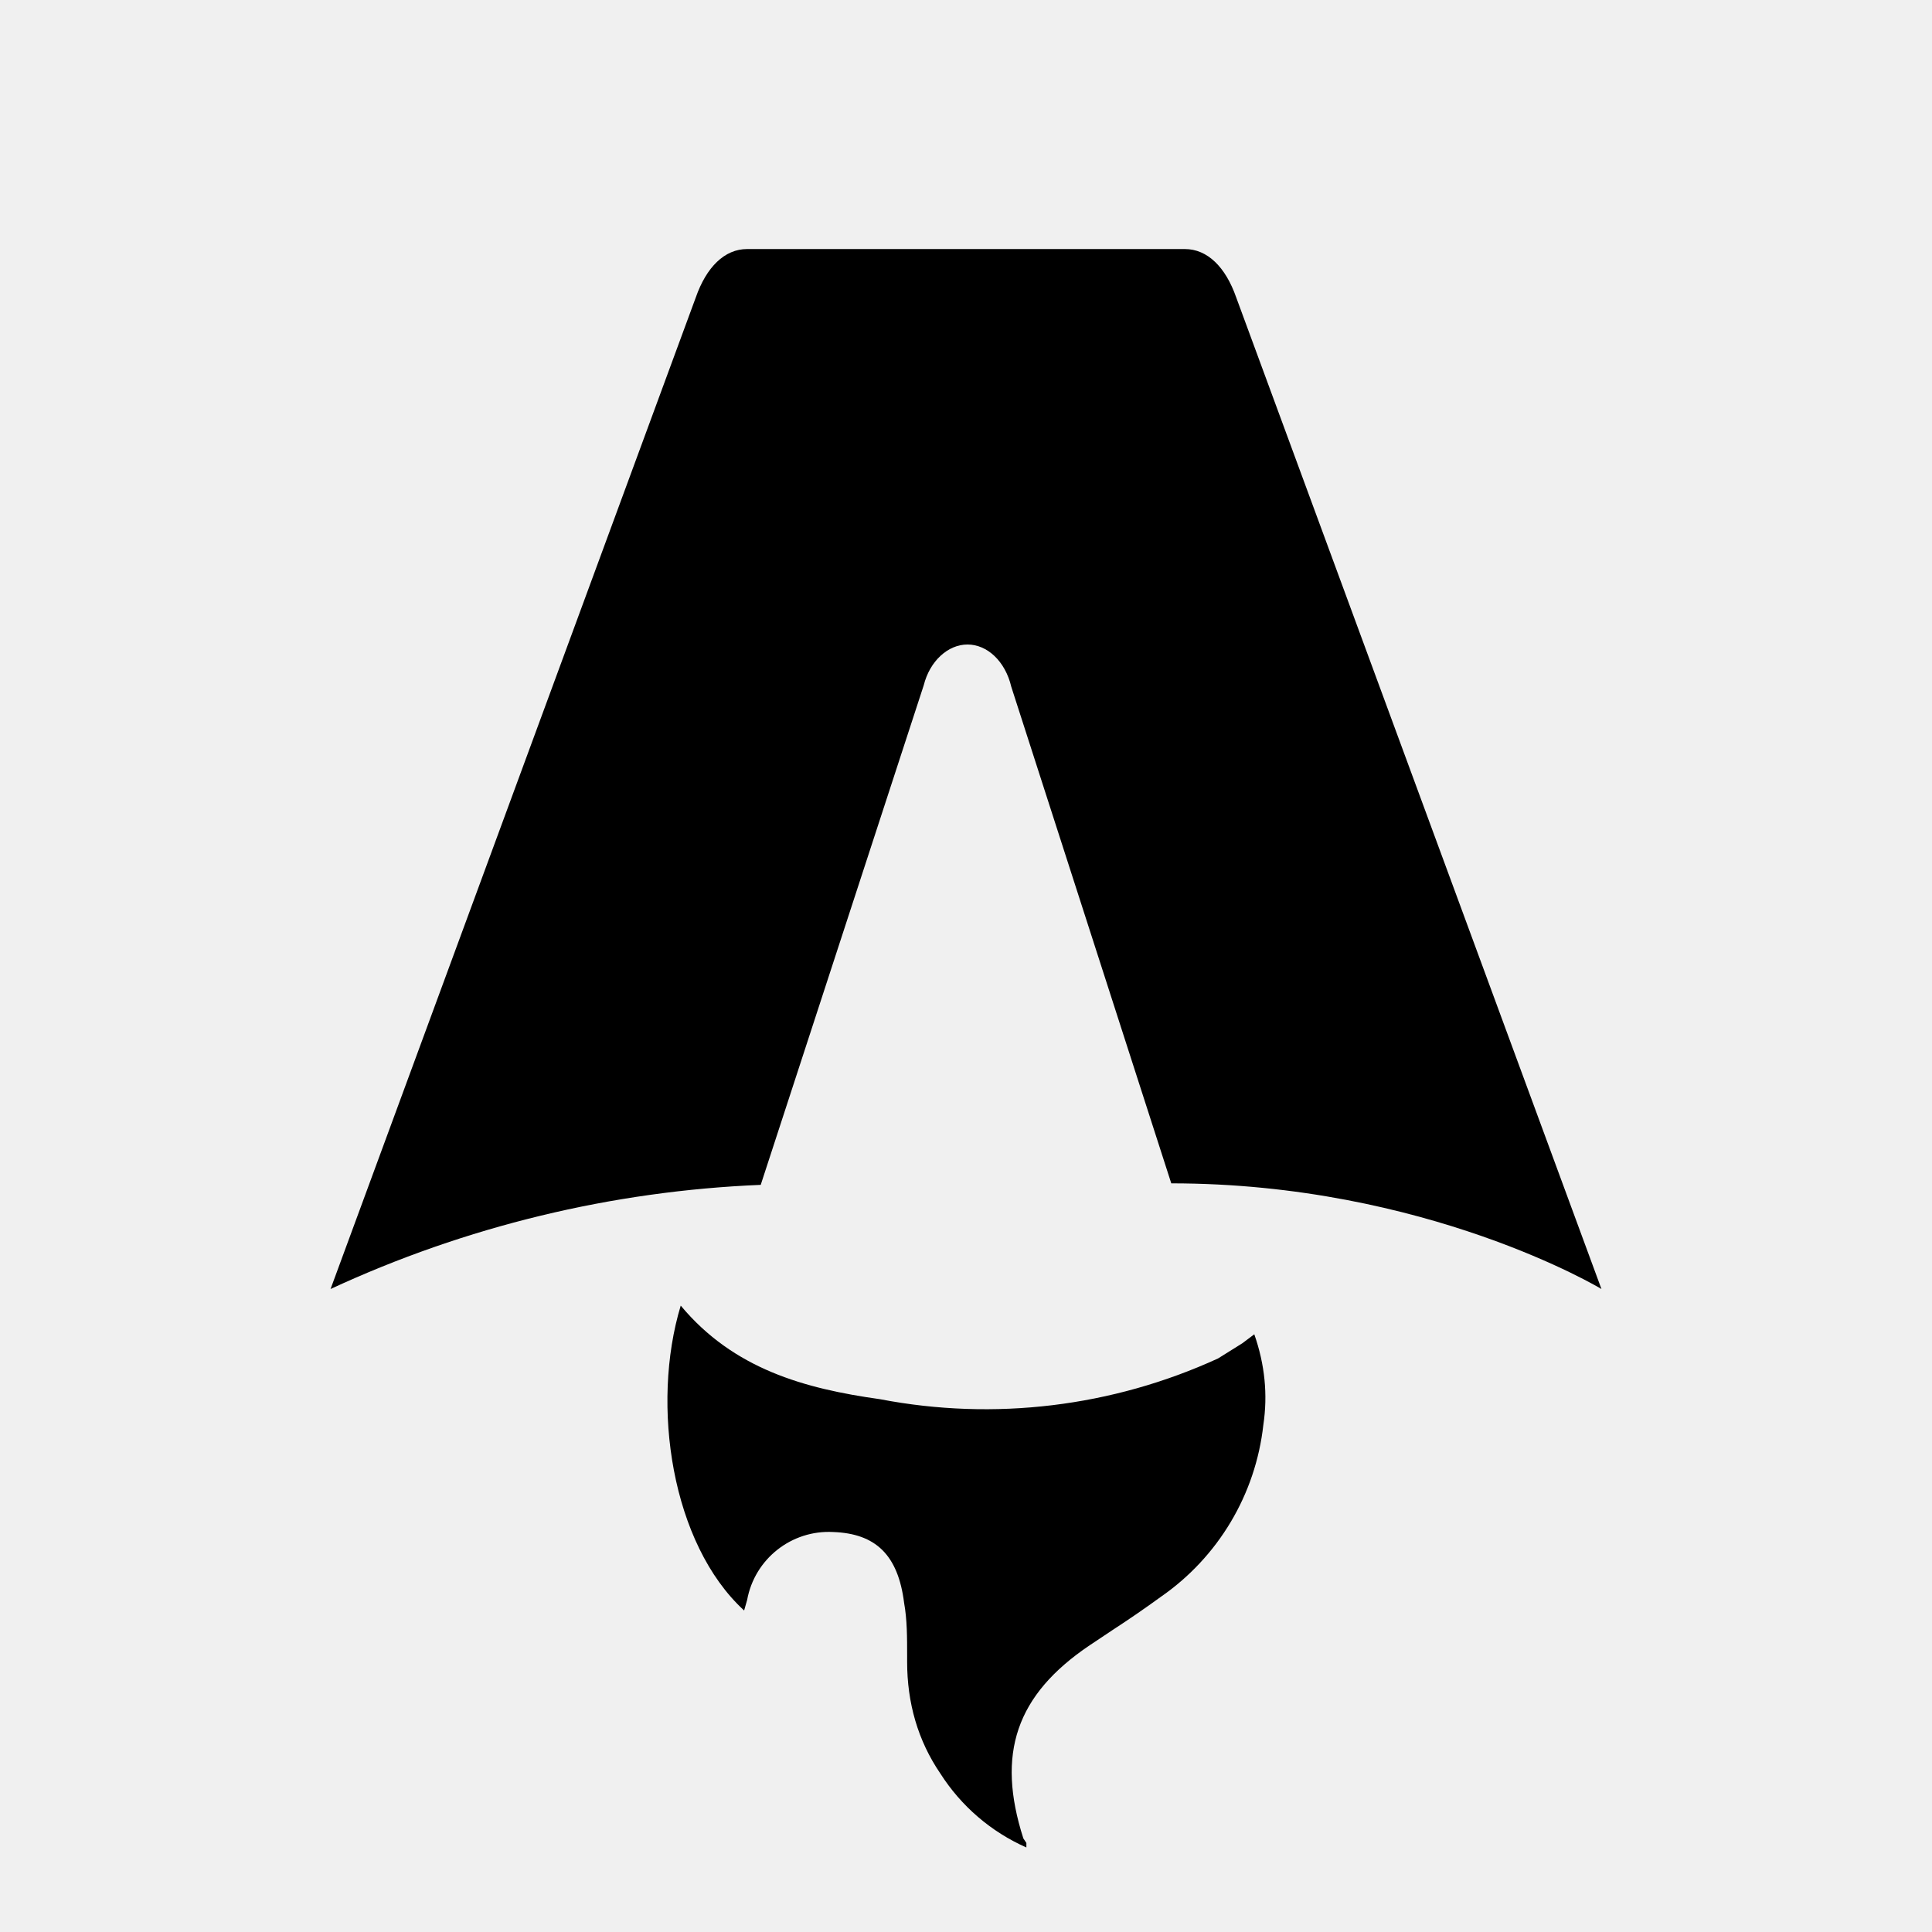
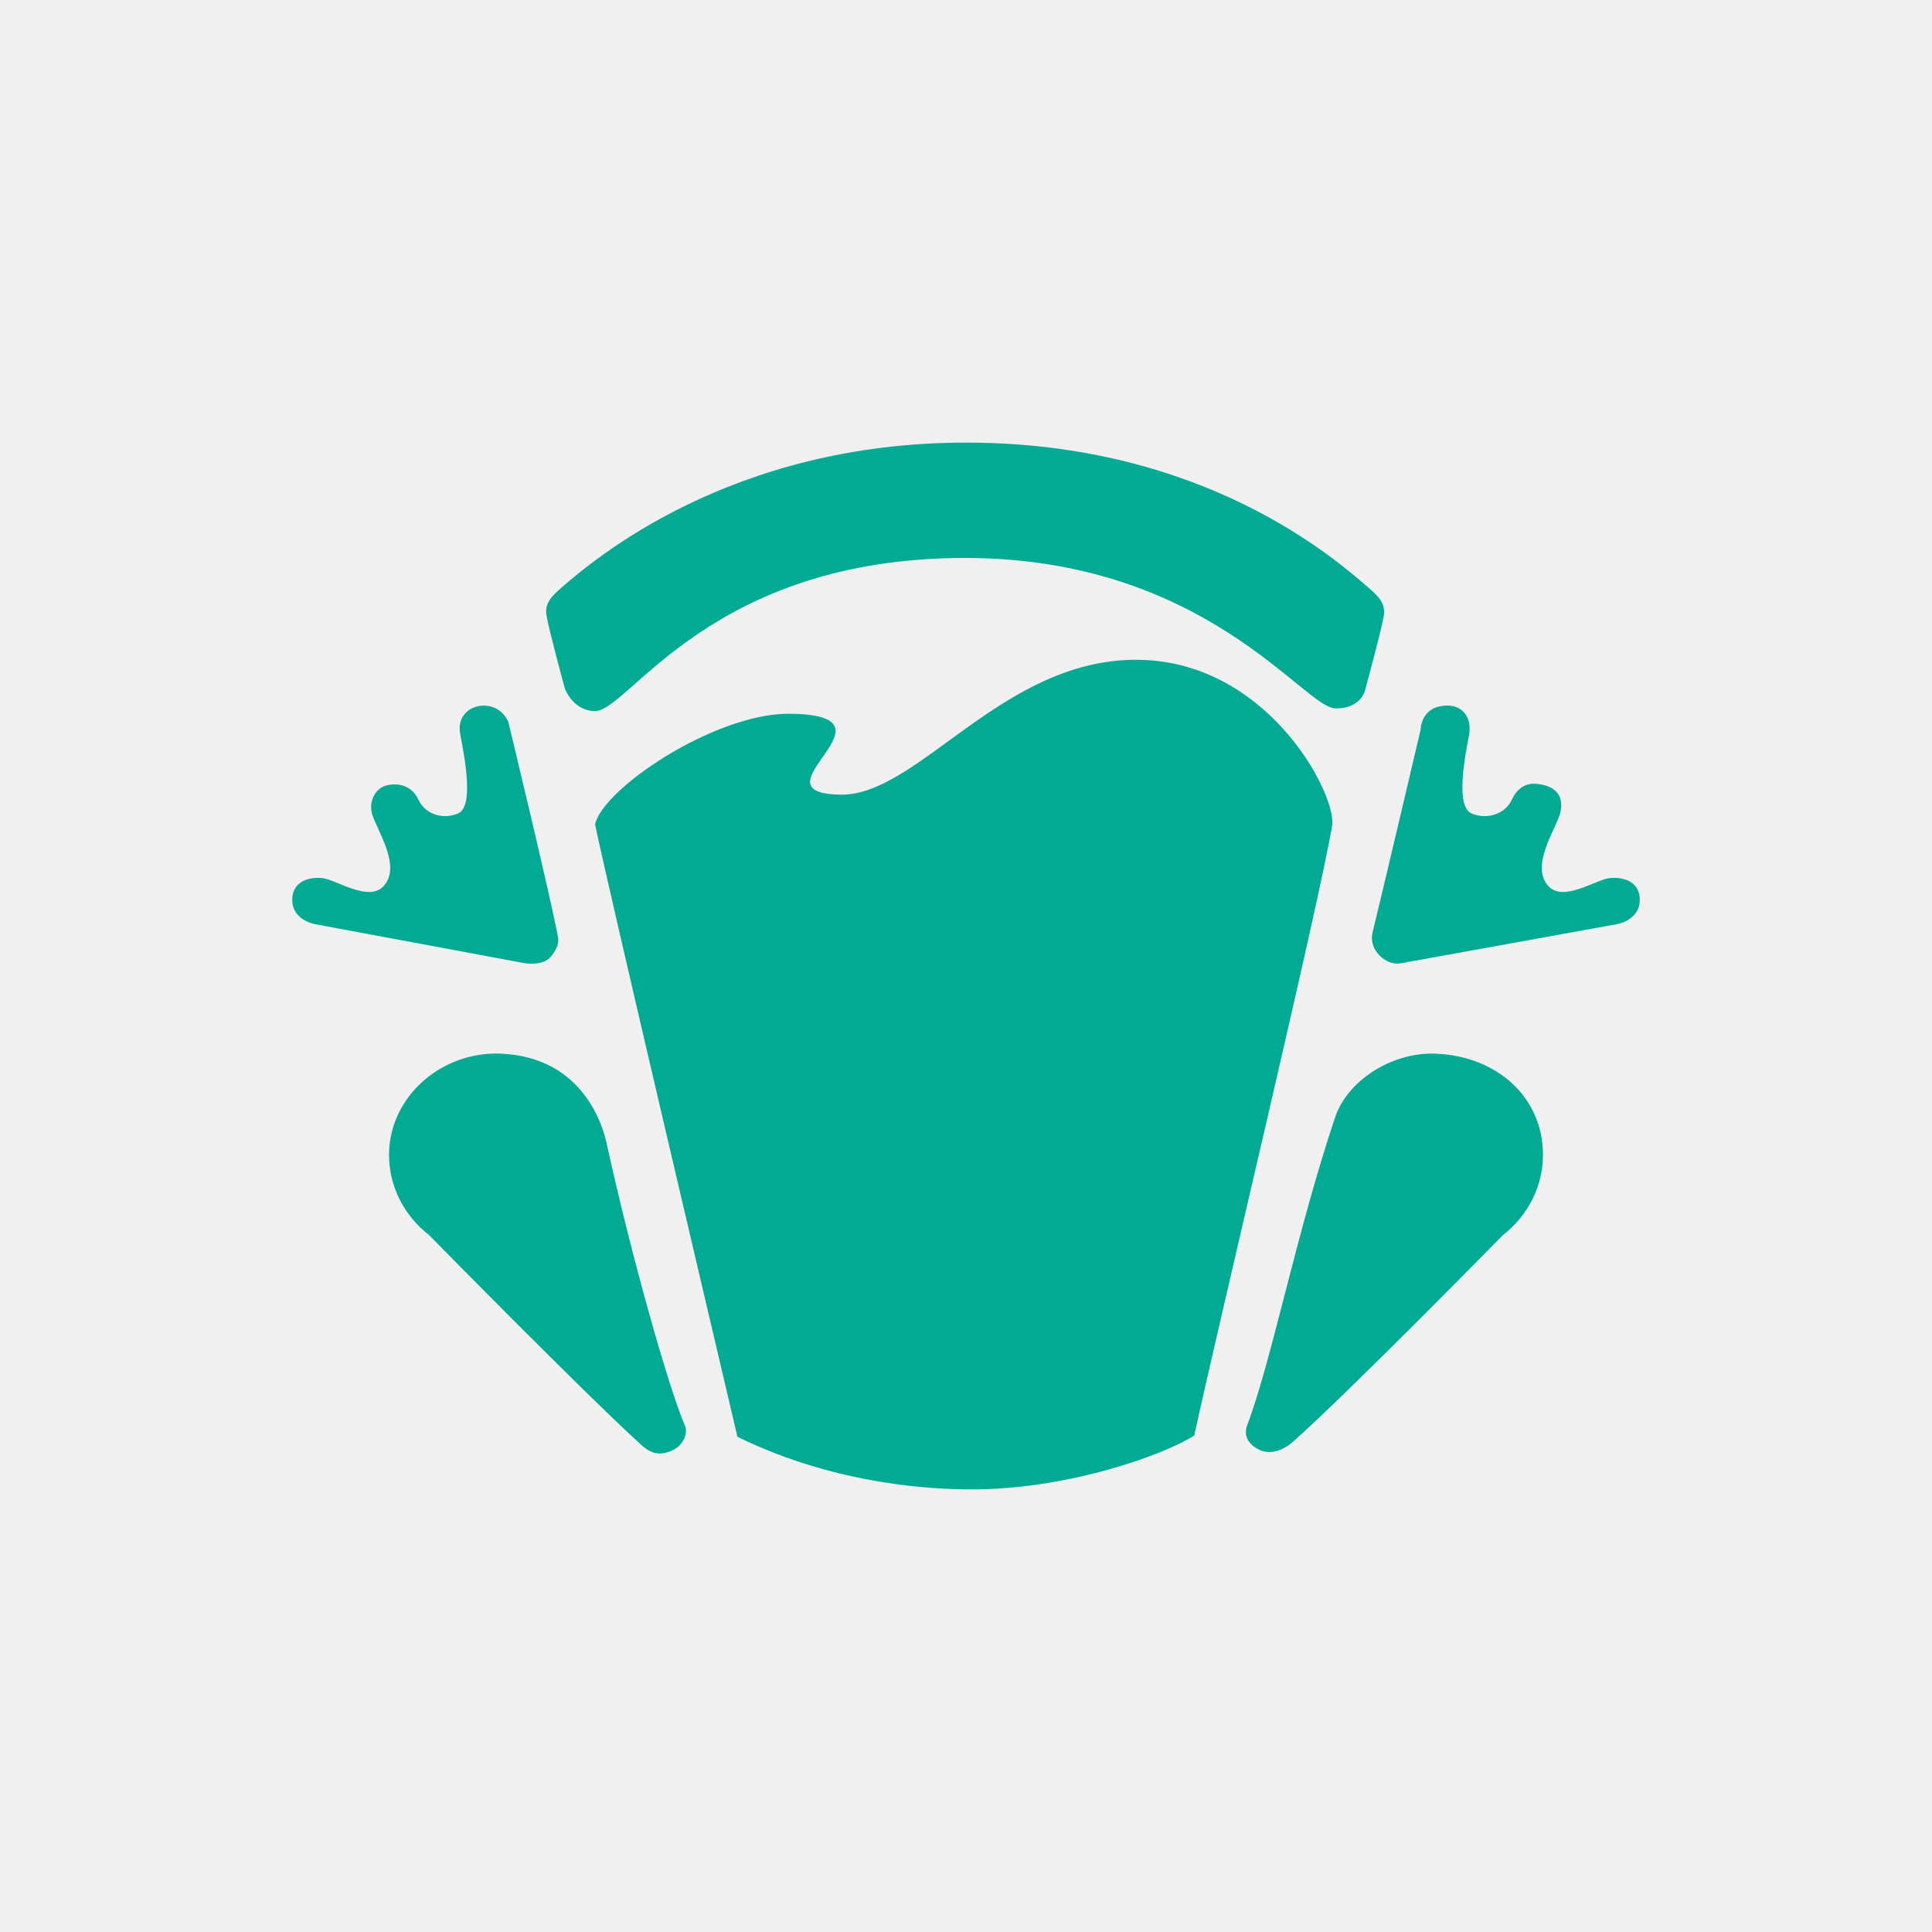
- <svg xmlns="http://www.w3.org/2000/svg" fill="none" viewBox="0 0 128 128">
-   <path d="M50.4 78.5a75.1 75.1 0 0 0-28.5 6.9l24.2-65.7c.7-2 1.9-3.2 3.4-3.2h29c1.5 0 2.7 1.2 3.4 3.2l24.2 65.7s-11.6-7-28.5-7L67 45.5c-.4-1.7-1.6-2.8-2.9-2.8-1.3 0-2.5 1.1-2.9 2.7L50.4 78.5Zm-1.1 28.2Zm-4.2-20.2c-2 6.6-.6 15.8 4.2 20.2a17.5 17.5 0 0 1 .2-.7 5.5 5.5 0 0 1 5.7-4.5c2.8.1 4.3 1.5 4.7 4.7.2 1.1.2 2.3.2 3.5v.4c0 2.7.7 5.2 2.2 7.4a13 13 0 0 0 5.7 4.9v-.3l-.2-.3c-1.8-5.6-.5-9.5 4.4-12.8l1.5-1a73 73 0 0 0 3.2-2.2 16 16 0 0 0 6.8-11.4c.3-2 .1-4-.6-6l-.8.6-1.6 1a37 37 0 0 1-22.4 2.7c-5-.7-9.7-2-13.2-6.2Z" />
-   <style>
-         path { fill: #000; }
-         @media (prefers-color-scheme: dark) {
-             path { fill: #FFF; }
-         }
-     </style>
+ <svg xmlns="http://www.w3.org/2000/svg" width="100%" height="100%" viewBox="0 0 300 300" version="1.1" xml:space="preserve" style="fill-rule:evenodd;clip-rule:evenodd;stroke-linejoin:round;stroke-miterlimit:2;">
+   <g transform="matrix(1,0,0,1,-8420,-20)">
+     <g id="favicon" transform="matrix(0.789474,0,0,0.789474,1772.63,4.21053)">
+       <rect x="8420" y="20" width="380" height="380" style="fill:none;" />
+       <g transform="matrix(0.559858,0,0,0.530628,8329.9,-20.0307)">
+         <path d="M386,610.807C389.936,614.592 392.771,614.921 396.794,613.219C400.781,611.532 402.832,606.915 401.5,603.701C395.924,590.246 382.635,540.802 374,499C372.939,493.863 366.298,467.351 337,466C315.774,465.021 297.604,482.251 297.604,503.5C297.604,515.491 303.097,526.208 311.703,533.272C311.703,533.272 365.527,591.124 386,610.807ZM615,610C611.745,613.024 607.17,614.795 603.355,612.838C600.142,611.19 597.507,608.151 599.103,603.701C607.745,579.607 616.339,532.471 630,489.535C634.264,476.132 649.637,465.483 665,466C686.861,466.736 703,482.251 703,503.5C703,515.491 697.507,526.208 688.901,533.272C688.901,533.272 633.964,592.379 615,610ZM456.175,370C423.372,369.399 480.899,340 437.468,340C410.977,340.458 372.559,368.074 370,381C373.888,401.374 412.402,573.751 420,608C455.621,626.483 490.64,627.367 500.5,627.5C536.08,627.98 570.969,614.191 580.5,607.5C588.647,567.828 625.043,407.286 629,381C629.903,368.494 605.519,320 560,320C512.849,320 483.405,370.499 456.175,370ZM291.604,377C290.472,372.61 292.66,367.474 297,366.5C301.269,365.542 305.703,366.785 308,372C310.135,376.848 315.986,379.489 321.79,377C327.543,374.533 324.215,356.385 322.604,347.5C321.446,341.117 325.734,337.141 330.604,337C337.256,336.807 339.5,343 339.5,343C339.5,343 354.5,408.5 357,423C357.421,425.442 356.002,428.03 354.498,430C351.771,433.572 345.521,432.517 345.521,432.517L271.604,418C271.604,418 263.604,416.586 263.604,409C263.604,401.414 270.64,400.368 274.604,401C279.304,401.749 290.414,409.757 295.604,404C302.298,396.573 293.107,382.836 291.604,377ZM709,377C710.131,372.61 709.39,366.932 701,366C697.735,365.637 694.297,366.785 692,372C689.865,376.848 683.804,379.489 678,377C672.247,374.533 675.389,356.885 677,348C678.158,341.617 674.868,337.198 670,337C660.001,336.594 660,346 660,346C660,346 646.384,407.152 643.146,421C641.566,427.759 648.019,433.466 653,432.517C666.892,429.871 729,418 729,418C729,418 737,416.586 737,409C737,401.414 729.964,400.368 726,401C721.3,401.749 710.19,409.757 705,404C698.305,396.573 707.496,382.836 709,377ZM500.5,282.261C584.566,282.51 619.009,337.756 630,338C639.585,338.213 640.638,330.706 640.638,330.706C640.638,330.706 645.896,310.454 647,304.128C647.703,300.099 646.489,297.628 642,293.545C630.677,283.246 584.413,239.5 500.28,239.5C417.271,239.5 369.323,283.118 358,293.417C353.511,297.5 352.297,299.971 353,304C354.104,310.325 359.362,330.578 359.362,330.578C359.362,330.578 362.113,338.978 370,339C381.9,339.033 410.34,281.994 500.5,282.261Z" style="fill:rgb(0,170,147);" />
+       </g>
+     </g>
+   </g>
</svg>
